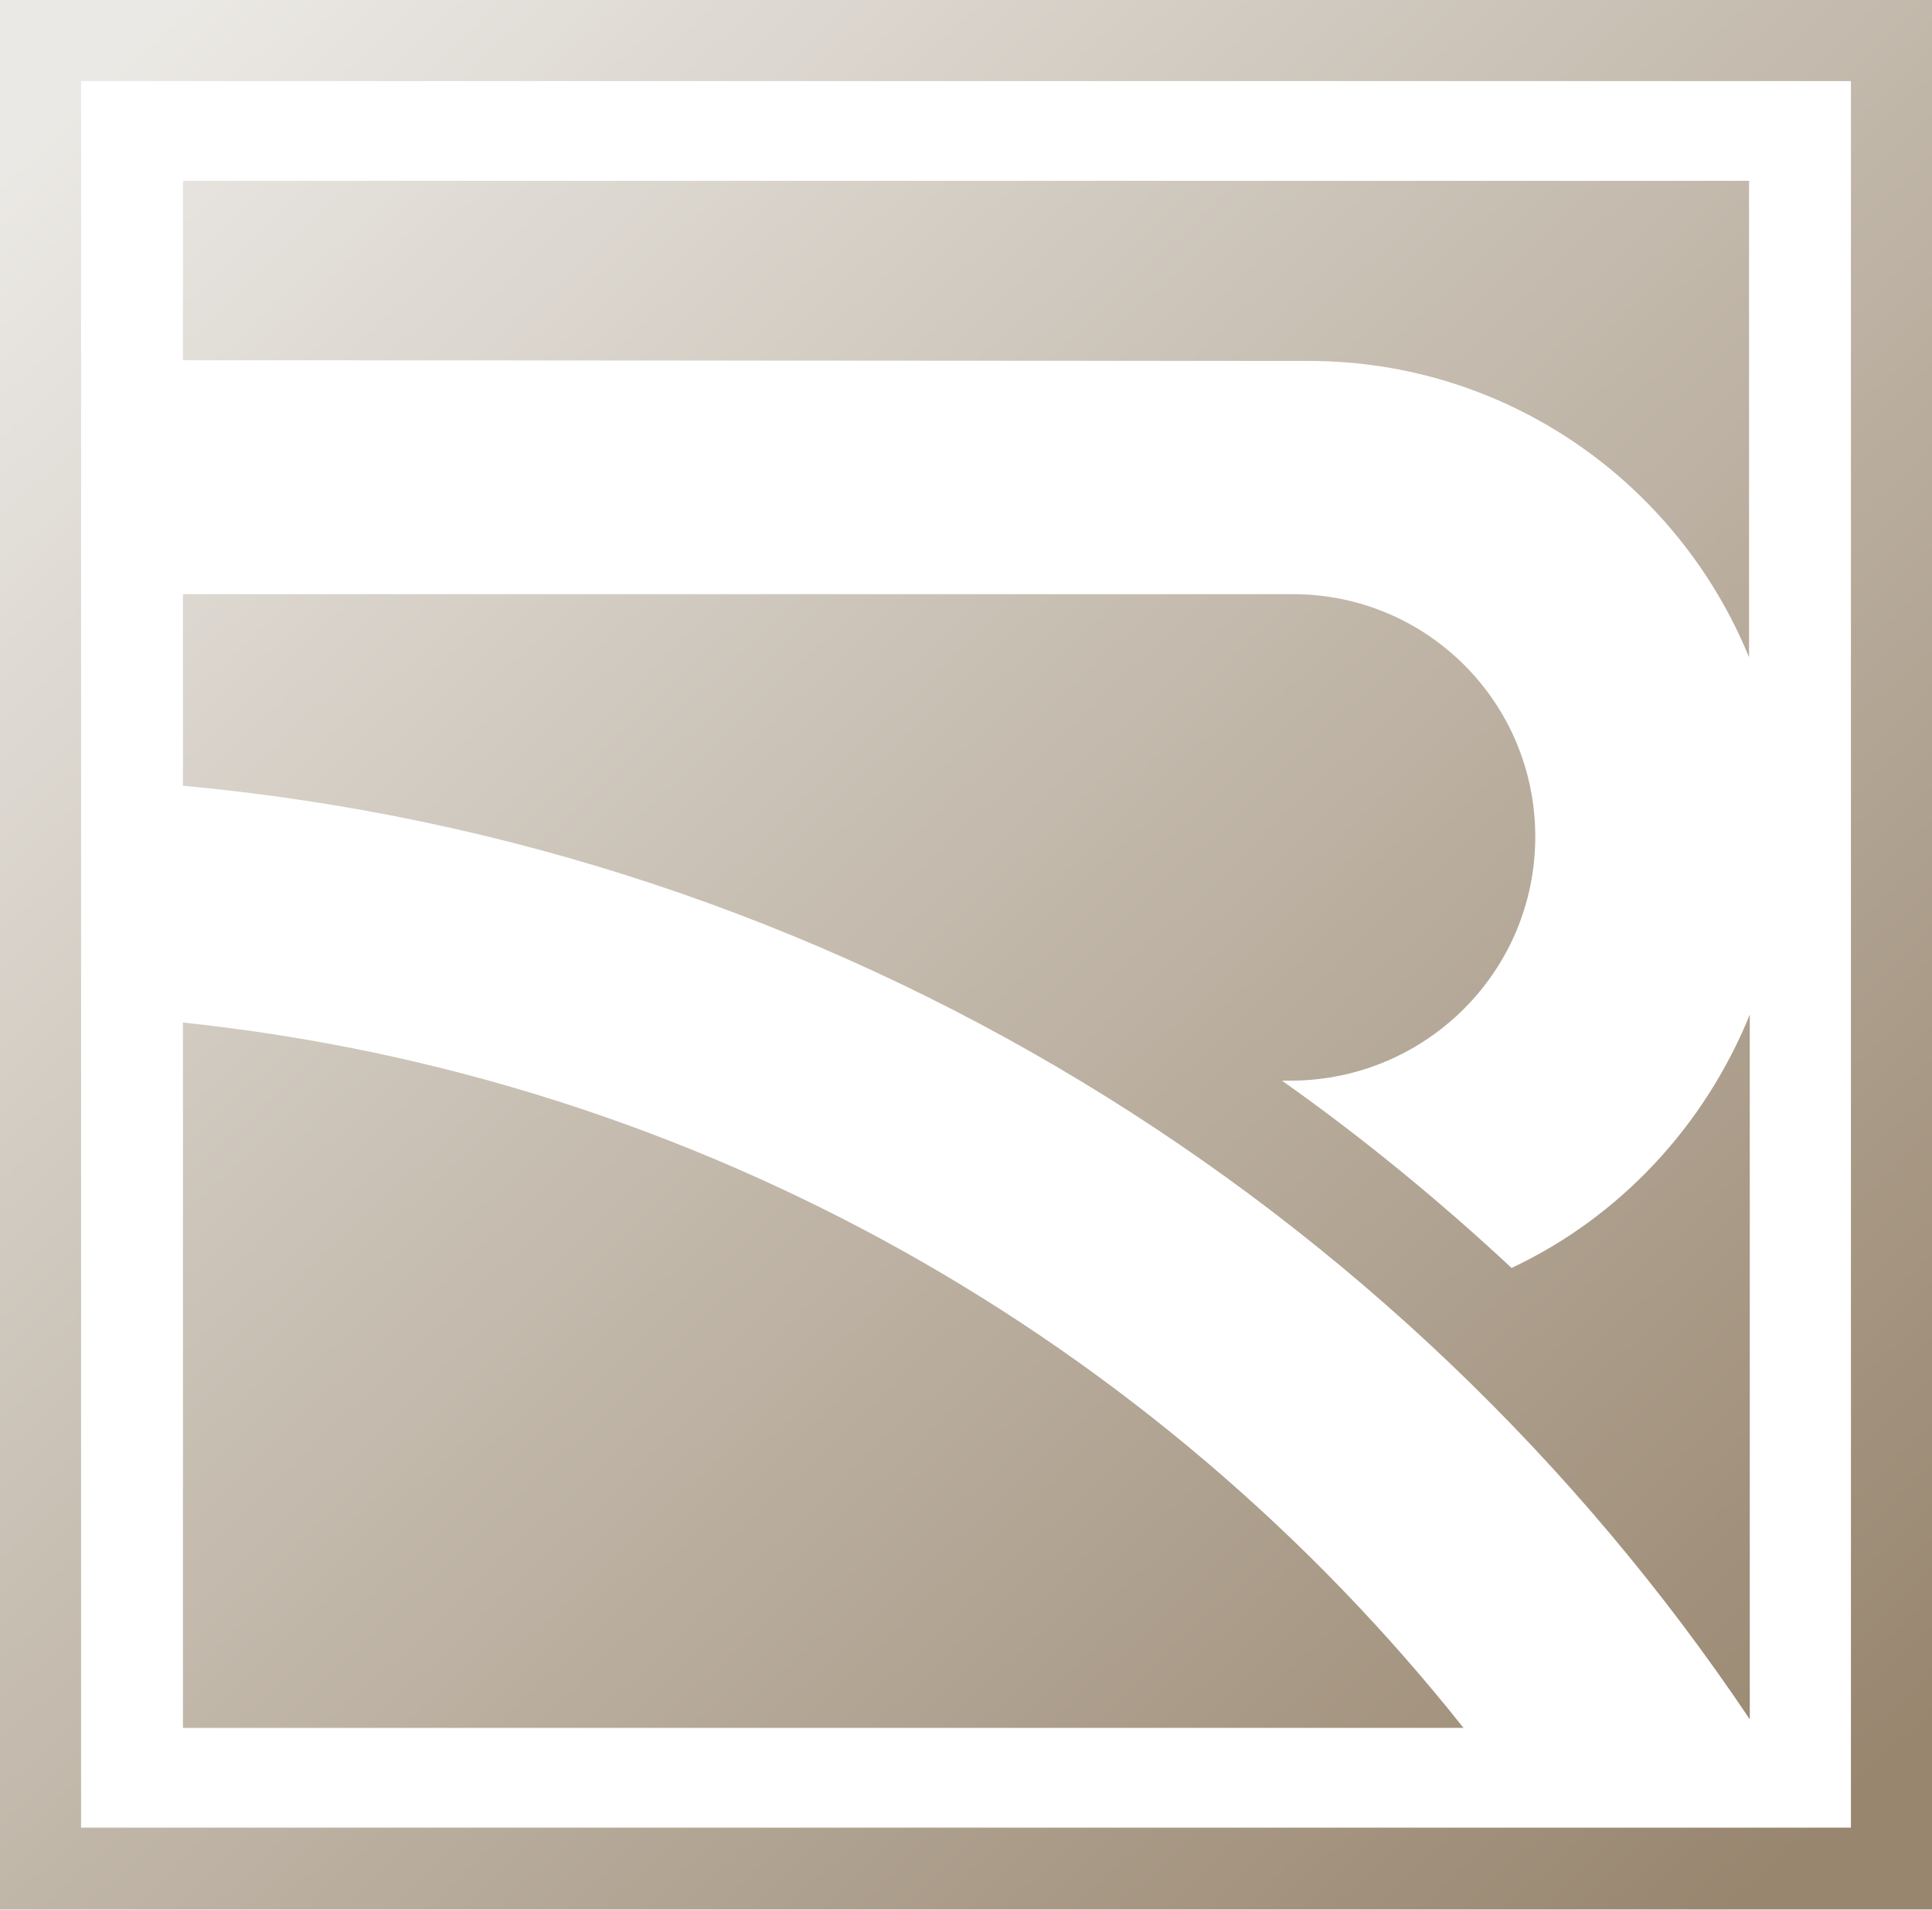
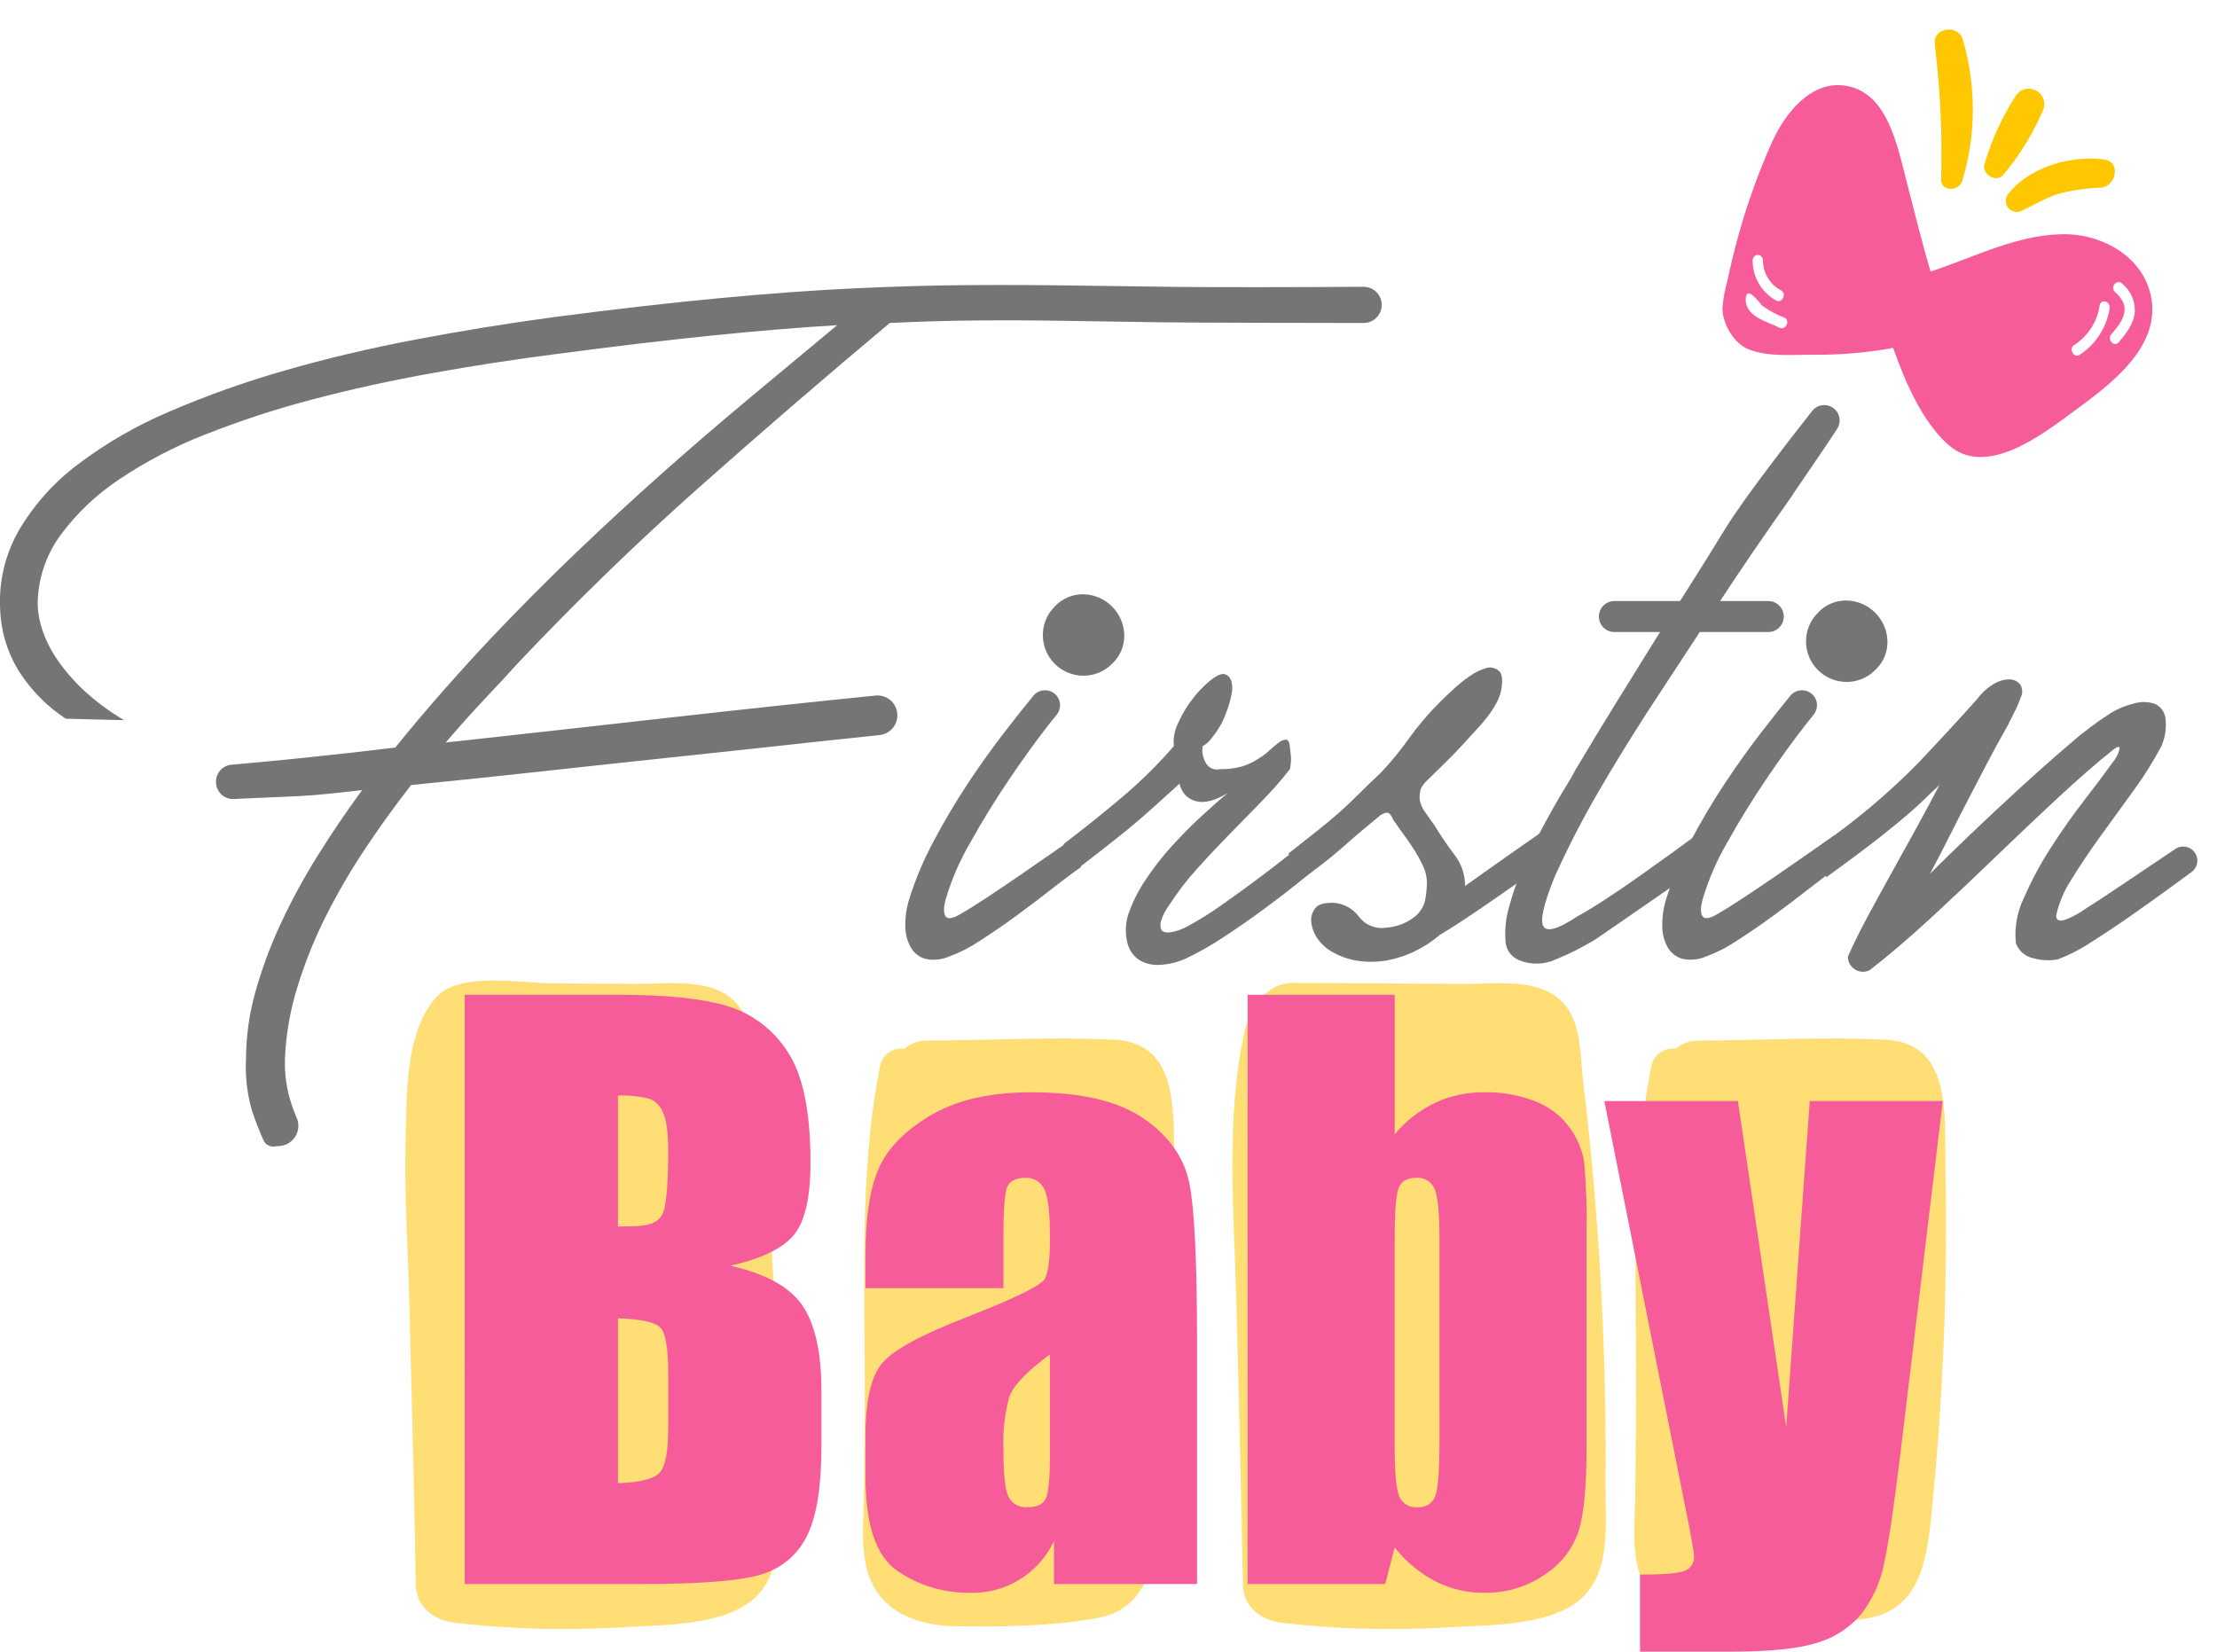
- <svg xmlns="http://www.w3.org/2000/svg" xmlns:xlink="http://www.w3.org/1999/xlink" id="Layer_2" viewBox="0 0 269.3 266.1">
+ <svg xmlns="http://www.w3.org/2000/svg" id="Group_27" data-name="Group 27" width="421.361" height="313.945" viewBox="0 0 421.361 313.945">
  <defs>
-     <style>.cls-1{fill:url(#linear-gradient);}.cls-2{fill:url(#linear-gradient-3);}.cls-3{fill:url(#linear-gradient-4);}.cls-4{fill:url(#linear-gradient-2);}</style>
-     <linearGradient id="linear-gradient" x1="16.54" y1="51.42" x2="252.17" y2="-196.91" gradientTransform="translate(0 60) scale(1 -1)" gradientUnits="userSpaceOnUse">
-       <stop offset="0" stop-color="#ebe9e5" />
-       <stop offset="1" stop-color="#98866f" />
-     </linearGradient>
-     <linearGradient id="linear-gradient-2" x1="64.16" y1="96.59" x2="299.79" y2="-151.74" xlink:href="#linear-gradient" />
-     <linearGradient id="linear-gradient-3" x1="22.06" y1="56.65" x2="257.69" y2="-191.68" xlink:href="#linear-gradient" />
-     <linearGradient id="linear-gradient-4" x1="-47.35" y1="-9.21" x2="188.28" y2="-257.54" xlink:href="#linear-gradient" />
+     <clipPath id="clip-path">
+       <rect id="Rectangle_118" data-name="Rectangle 118" width="420.386" height="313.945" transform="translate(0.975)" fill="none" />
+     </clipPath>
+     <clipPath id="clip-path-2">
+       <rect id="Rectangle_119" data-name="Rectangle 119" width="421.361" height="313.945" fill="none" />
+     </clipPath>
  </defs>
-   <g id="Layer_1-2">
-     <g id="b">
-       <g id="c">
-         <g>
-           <path class="cls-1" d="M269.3,266.1H0V0H269.3V266.1ZM11.3,254.7h246.7V11.3H11.3V254.7Z" />
-           <g>
-             <path class="cls-4" d="M182.4,50.3c27.8,0,51.5,17.1,61.4,41.3V25.2H25.5v25l156.9,.1h0Z" />
-             <path class="cls-2" d="M214,116.6c0-18.7-15.1-33.8-33.8-33.8H25.5v26.7c91,8.4,170.1,58.1,218.4,130.1v-98.2c-6.3,15.5-18.1,28.2-33.2,35.3-10.1-9.4-20.7-18.1-32-26.1h1.5c18.7-.2,33.8-15.3,33.8-34h0Z" />
-             <path class="cls-3" d="M25.5,142.5v98.3H204c-42.8-53.9-106.3-90.7-178.5-98.3h0Z" />
-           </g>
-         </g>
-       </g>
+   <g id="Group_24" data-name="Group 24">
+     <g id="Group_23" data-name="Group 23" clip-path="url(#clip-path)">
+       <path id="Path_728" data-name="Path 728" d="M223.164,222.208c-.2-10.2,1.265-23.937-11.313-24.581-11.842-.6-23.884.113-35.741.166a6.128,6.128,0,0,0-4.208,1.569,4.085,4.085,0,0,0-4.627,3.2c-4.23,21.1-2.72,44.084-2.921,65.578q-.07,7.75-.144,15.5c-.047,5.016-.769,10.764.842,15.594,2.463,7.377,9.585,9.692,16.205,9.847,8.735.206,18.535.015,27.157-1.506,9.346-1.65,11.074-9.962,11.986-18.783a543.756,543.756,0,0,0,2.764-66.588m-45.909,70.5a11.467,11.467,0,0,0,1.92,2.188.449.449,0,0,0-.053-.011c-2.195-.618-1.661-.434-1.867-2.177" fill="#ffde76" />
+       <path id="Path_729" data-name="Path 729" d="M147.953,282.07q.14-15.179-.509-30.351t-2.056-30.288q-.733-7.887-1.683-15.751c-.463-3.854-.381-8.626-1.971-12.219-3.614-8.163-13.543-6.412-21.018-6.454l-15.5-.088c-6.052-.035-17.911-2.287-22.29,2.6-6,6.7-5.608,18.668-5.831,27.042-.277,10.425.448,20.84.7,31.257.436,17.778.946,35.551,1.229,53.329.066,4.283,3.4,6.837,7.49,7.3a178.6,178.6,0,0,0,31.011.888c7.258-.45,17.7-.215,24.054-4.184,7.82-4.879,6.308-15.308,6.378-23.086m-54.2,4.549a10.258,10.258,0,0,0,1.067.432c-.091.824-.182,1.646-.292,2.472a6.562,6.562,0,0,0,1.876,5.123c-.844-.047-1.688-.093-2.529-.151-.051-2.624-.08-5.251-.122-7.876" fill="#ffde76" />
+       <path id="Path_730" data-name="Path 730" d="M369.762,222.208c-.2-10.2,1.265-23.937-11.313-24.581-11.842-.6-23.884.113-35.741.166a6.13,6.13,0,0,0-4.207,1.569,4.085,4.085,0,0,0-4.627,3.2c-4.23,21.1-2.72,44.084-2.921,65.578q-.07,7.75-.144,15.5c-.047,5.016-.769,10.764.842,15.594,2.463,7.377,9.585,9.692,16.2,9.847,8.735.206,18.535.015,27.157-1.506,9.346-1.65,11.074-9.962,11.986-18.783a543.753,543.753,0,0,0,2.764-66.588m-45.909,70.5a11.468,11.468,0,0,0,1.92,2.188.449.449,0,0,0-.053-.011c-2.2-.618-1.661-.434-1.867-2.177" fill="#ffde76" />
+       <path id="Path_731" data-name="Path 731" d="M305.148,282.07q.139-15.179-.509-30.351t-2.053-30.284q-.734-7.887-1.683-15.751c-.463-3.854-.381-8.626-1.971-12.219-3.614-8.163-13.543-6.412-21.018-6.454l-31.835-.182a7.511,7.511,0,0,0-7.78,6.292,4.5,4.5,0,0,0-1.7,2.658c-3.758,16.823-2.031,34.957-1.61,52.046.436,17.778.946,35.551,1.229,53.329.066,4.283,3.4,6.837,7.49,7.3a178.6,178.6,0,0,0,31.011.888c7.258-.45,17.7-.215,24.054-4.184,7.82-4.879,6.308-15.308,6.378-23.086m-54.2,4.549a10.265,10.265,0,0,0,1.067.432c-.091.824-.182,1.646-.292,2.472a6.562,6.562,0,0,0,1.876,5.123c-.844-.047-1.688-.093-2.529-.151-.051-2.624-.08-5.251-.122-7.876" fill="#ffde76" />
+       <path id="Path_732" data-name="Path 732" d="M88.323,189.074h29.06q13.762,0,20.858,2.144a20.669,20.669,0,0,1,11.442,8.675q4.362,6.535,4.361,21.051,0,9.82-3.081,13.689t-12.14,5.945q10.1,2.286,13.7,7.581t3.6,16.232v10.382q0,11.355-2.591,16.821a14,14,0,0,1-8.268,7.475q-5.672,2.007-23.244,2.009h-33.7Zm29.124,19.162v24.9q1.868-.066,2.906-.069,4.289,0,5.464-2.108T127,218.886q0-5.256-.97-7.368a4.647,4.647,0,0,0-2.525-2.662,22.386,22.386,0,0,0-6.053-.625m0,42.339v31.343q6.159-.205,7.851-1.936t1.7-8.509V261.022q0-7.2-1.524-8.717t-8.024-1.73" fill="#f75c9a" />
+       <path id="Path_733" data-name="Path 733" d="M190.705,244.835h-26.22v-6.162q0-10.654,2.456-16.431t9.86-10.2q7.4-4.428,19.23-4.427,14.182,0,21.379,5.014t8.646,12.314q1.452,7.3,1.453,30.061v46.069H200.322v-8.181a17.05,17.05,0,0,1-16.258,9.84,23.612,23.612,0,0,1-13.454-4.115q-6.123-4.116-6.124-18.021v-7.541q0-10.3,3.253-14.044t16.117-8.71q13.767-5.4,14.737-7.267t.968-7.608q0-7.2-1.072-9.375a3.681,3.681,0,0,0-3.565-2.178q-2.836,0-3.528,1.834t-.691,9.512Zm8.854,12.591q-6.711,4.912-7.783,8.232A32.663,32.663,0,0,0,190.7,275.2q0,7.129.935,9.2a3.65,3.65,0,0,0,3.7,2.075q2.628,0,3.424-1.626t.8-8.544Z" fill="#f75c9a" />
+       <path id="Path_734" data-name="Path 734" d="M265.074,189.076v26.513a22.935,22.935,0,0,1,7.716-6,21.652,21.652,0,0,1,9.235-1.976,25.306,25.306,0,0,1,9.962,1.8,14.363,14.363,0,0,1,6.434,5.05,15.3,15.3,0,0,1,2.662,6.365,119.226,119.226,0,0,1,.45,13.284v41.369q0,10.1-1.349,15.047a15.77,15.77,0,0,1-6.33,8.578,19.539,19.539,0,0,1-11.829,3.632,20.041,20.041,0,0,1-9.167-2.148,24.361,24.361,0,0,1-7.785-6.447l-1.8,6.934H237.126v-112Zm8.511,46.281q0-7.126-.9-9.306a3.459,3.459,0,0,0-3.528-2.179q-2.565,0-3.322,1.9t-.762,9.583v39.571q0,7.4.866,9.477a3.348,3.348,0,0,0,3.424,2.075,3.27,3.27,0,0,0,3.426-2.144q.793-2.144.8-10.307Z" fill="#f75c9a" />
+       <path id="Path_735" data-name="Path 735" d="M369.244,209.274l-7.984,66.415q-1.9,15.77-3.176,21.514a23.068,23.068,0,0,1-4.254,9.477,17.2,17.2,0,0,1-8.265,5.5q-5.292,1.764-16.914,1.765H311.7V299.282q6.509,0,8.385-.658a2.78,2.78,0,0,0,1.869-2.941q0-1.105-1.732-9.616l-15.3-76.789H330.3l9.184,61.986,4.478-61.986Z" fill="#f75c9a" />
+       <path id="Path_736" data-name="Path 736" d="M408.789,56.182c-1.635-7.579-9.312-11.447-15.671-11.651-9.1-.291-17.629,4.286-26.2,7.083-1.636-5.512-3-11.139-4.439-16.689-1.9-7.315-3.713-17.481-11.851-18.653-6.406-.922-11.35,5.125-13.967,11.019a127.448,127.448,0,0,0-6.129,17q-1.281,4.529-2.238,9.164a24.741,24.741,0,0,0-.922,5.145c.033,3.222,2.383,6.862,5.1,7.858,3.867,1.419,8.3.94,12.3.967a81.846,81.846,0,0,0,13.735-1.066c.435-.071.862-.171,1.291-.252,2.457,6.924,5.651,14.107,10.457,18.4,7.153,6.4,17.727-1.77,23.911-6.347,6.208-4.592,16.78-11.975,14.623-21.983m-73.718-6.685a6.408,6.408,0,0,0,3.467,5.713c1.117.655.127,2.554-.988,1.9a8.64,8.64,0,0,1-4.439-7.613,1.032,1.032,0,0,1,1.022-1.051,1.046,1.046,0,0,1,.936,1.051m3.138,12.8c-2.044-1.1-6.478-2.006-6.415-5.392.056-3.031,2.771.9,3.17,1.224a17.727,17.727,0,0,0,4.227,2.263c1.137.612.142,2.509-.99,1.9m62.741-3.621a12.839,12.839,0,0,1-5.72,8.8c-1.116.662-2.107-1.237-.989-1.9a10.747,10.747,0,0,0,4.823-7.489c.271-1.385,2.159-.794,1.886.586m4.809.538c-.171,2.335-1.7,4.265-3.081,5.869-.88,1.017-2.263-.538-1.385-1.556,1-1.163,2.242-2.552,2.479-4.231s-.759-2.829-1.819-3.839c-.964-.917.428-2.466,1.382-1.555a6.618,6.618,0,0,1,2.424,5.313" fill="#f75c9a" />
+       <path id="Path_737" data-name="Path 737" d="M372.959,34.375a47.206,47.206,0,0,0,.062-26.941c-.9-2.862-5.66-2.193-5.309.938a169.35,169.35,0,0,1,1.217,25.666c-.092,2.461,3.4,2.407,4.03.337" fill="#fec700" />
+       <path id="Path_738" data-name="Path 738" d="M388.207,21.158a2.947,2.947,0,0,0-5.145-2.869,49.955,49.955,0,0,0-5.885,12.887c-.564,1.967,2.214,3.674,3.6,2.028a49.792,49.792,0,0,0,7.431-12.046" fill="#fec700" />
+       <path id="Path_739" data-name="Path 739" d="M399.941,30.319c-6.17-.866-14.161,1.375-18.171,6.443a2.1,2.1,0,0,0,2.534,3.276c2.421-1.136,4.581-2.526,7.189-3.279a37.808,37.808,0,0,1,7.8-1.087c2.873-.207,3.893-4.9.652-5.352" fill="#fec700" />
+     </g>
+   </g>
+   <g id="Group_26" data-name="Group 26">
+     <g id="Group_25" data-name="Group 25" clip-path="url(#clip-path-2)">
+       <path id="Path_740" data-name="Path 740" d="M56.3,212.27a3.846,3.846,0,0,1-3.334,5.568c-.437.048-.769.08-.928.089a2.024,2.024,0,0,1-1.952-1.175,61.361,61.361,0,0,1-2.227-5.744,29.942,29.942,0,0,1-1.1-9.866,47.135,47.135,0,0,1,1.781-12.6,83.917,83.917,0,0,1,4.8-12.948,117.788,117.788,0,0,1,6.988-12.879q3.972-6.372,8.495-12.537-4.661.549-9.181.959c-2.448.223-10.643.494-15.2.735a3.226,3.226,0,0,1-3.392-3.275c0-.027,0-.054,0-.081A3.225,3.225,0,0,1,44,145.349q6.542-.571,13.38-1.273,8.7-.89,17.743-1.987,4.656-5.754,9.317-11.03t9.043-9.933q8.221-8.632,16.168-16.236t15.962-14.729q8.015-7.124,16.3-14.044t17.2-14.318q-11.1.687-23.909,1.986t-29.39,3.495q-11.786,1.508-23.634,3.63t-22.745,5a177.252,177.252,0,0,0-20.346,6.645A84.018,84.018,0,0,0,22.646,91.12a44.548,44.548,0,0,0-11.167,10.619,22.452,22.452,0,0,0-4.316,12.947,16.443,16.443,0,0,0,.891,5.07,22.9,22.9,0,0,0,2.877,5.686,34.686,34.686,0,0,0,5.138,5.892,43.289,43.289,0,0,0,7.536,5.549l-11.1-.274a30.365,30.365,0,0,1-8.7-8.7A23.924,23.924,0,0,1,.038,116.056,27.322,27.322,0,0,1,3.6,100.78,43.07,43.07,0,0,1,14.836,88.242a81.215,81.215,0,0,1,17.332-10,180.46,180.46,0,0,1,21.923-7.81q11.849-3.423,24.868-5.892t26.169-4.247q17.81-2.328,31.719-3.631t25.416-1.85q11.51-.546,21.443-.616t19.867.068q9.933.138,20.689.274c5.458.07,22.965.061,34.884-.029a3.439,3.439,0,0,1,2.338,5.983l-.007.006a3.41,3.41,0,0,1-2.3.891c-8.841-.005-33.236-.05-39.164-.137q-9.386-.135-17.88-.274t-16.51-.069q-8.014.071-16.51.48Q150.618,76.872,132.8,92.7T98.414,126.058q-2.331,2.605-5.96,6.44t-7.741,8.632q21.236-2.328,42.474-4.727,20.588-2.322,39.243-4.2a3.772,3.772,0,0,1,.764,7.505q-5.911.609-12.056,1.283-12.47,1.371-25.416,2.74t-26.032,2.809q-13.086,1.438-25.553,2.672-4.388,5.619-8.564,11.852a121.447,121.447,0,0,0-7.536,12.879,85.875,85.875,0,0,0-5.48,13.564,53.708,53.708,0,0,0-2.4,13.633,25.18,25.18,0,0,0,1.37,9.112q.372,1.063.768,2.016" fill="#757575" />
+       <path id="Path_741" data-name="Path 741" d="M182.541,173.739q1.919-1.095,4.933-3.083t6.3-4.247q3.288-2.261,6.234-4.316t4.727-3.288l.685,6.028q-2.193,1.509-5.412,4.042t-6.783,5.138q-3.564,2.605-6.987,4.8a27.708,27.708,0,0,1-5.892,3.014,7.355,7.355,0,0,1-4.521.411,4.658,4.658,0,0,1-2.741-2.192A8.377,8.377,0,0,1,172.06,176a16.261,16.261,0,0,1,.753-5.138,63.615,63.615,0,0,1,4.659-11.03q3.012-5.684,6.508-10.961t7.056-9.865q3.024-3.9,5.357-6.756a2.82,2.82,0,0,1,2.16-1.047h.08a2.837,2.837,0,0,1,2.188,4.65q-.68.829-1.427,1.784-3.7,4.727-7.672,10.618t-7.331,11.921a48.823,48.823,0,0,0-4.59,10.55q-.687,2.331-.137,3.357t2.877-.343M198.2,120.761a7.616,7.616,0,0,1,2.261-5.481,7.278,7.278,0,0,1,5.412-2.329,7.958,7.958,0,0,1,7.81,7.81,7.276,7.276,0,0,1-2.33,5.412,7.614,7.614,0,0,1-5.48,2.26,7.718,7.718,0,0,1-7.673-7.672" fill="#757575" />
+       <path id="Path_742" data-name="Path 742" d="M202.134,160.449q6.438-4.932,11.509-9.249a87.15,87.15,0,0,0,9.453-9.385,8.083,8.083,0,0,1,.823-4.385,22.193,22.193,0,0,1,2.74-4.589,20.674,20.674,0,0,1,3.357-3.494q1.711-1.368,2.672-1.233a1.866,1.866,0,0,1,1.3,1.233,4.585,4.585,0,0,1,.139,2.261,19.111,19.111,0,0,1-.754,2.945,23.071,23.071,0,0,1-1.235,3.015,21.155,21.155,0,0,1-1.918,2.808,4.755,4.755,0,0,1-1.642,1.439,4.7,4.7,0,0,0,.547,3.083,2.411,2.411,0,0,0,2.74,1.3,15.064,15.064,0,0,0,4.043-.479,11.682,11.682,0,0,0,3.355-1.576,10.3,10.3,0,0,0,1.918-1.438,22.752,22.752,0,0,1,1.782-1.507,2.535,2.535,0,0,1,1.439-.617c.41,0,.662.458.754,1.37.09.732.158,1.37.205,1.918a9.6,9.6,0,0,1-.205,2.329,75.518,75.518,0,0,1-5.481,6.235q-3.013,3.082-6.166,6.3t-6.1,6.508a52.31,52.31,0,0,0-5.137,6.714,10.045,10.045,0,0,0-1.508,2.809,2.539,2.539,0,0,0-.068,1.918c.226.411.754.6,1.576.548a9.615,9.615,0,0,0,3.424-1.164,60.308,60.308,0,0,0,6.578-4.111q3.7-2.6,7.262-5.275t6.371-4.932q2.807-2.262,3.9-2.946l.549,6.028q-.961.824-3.77,3.083t-6.439,4.933q-3.63,2.672-7.6,5.275a56.281,56.281,0,0,1-7.261,4.11,13.73,13.73,0,0,1-4.864,1.165,6.849,6.849,0,0,1-3.837-.891,5.34,5.34,0,0,1-2.261-3.082,10.2,10.2,0,0,1,0-5.275,27.923,27.923,0,0,1,3.357-6.851,52.819,52.819,0,0,1,5-6.44q2.739-3.012,5.549-5.618t5.139-4.521q-3.565,2.193-6.03,1.576a4.186,4.186,0,0,1-3.15-3.357q-2.742,2.466-5.07,4.59t-4.864,4.179q-2.536,2.055-5.344,4.247t-6.234,4.8Z" fill="#757575" />
+       <path id="Path_743" data-name="Path 743" d="M244.883,162.23q3.288-2.6,5.55-4.384t4.11-3.426q1.85-1.644,3.631-3.425t4.384-4.247a60.271,60.271,0,0,0,5.207-6.372,55.592,55.592,0,0,1,5.891-6.919q1.234-1.233,2.741-2.6a27.56,27.56,0,0,1,3.014-2.4,10.317,10.317,0,0,1,2.946-1.439,2.438,2.438,0,0,1,2.4.411q1.1.688.549,3.768t-4.8,7.6q-3.838,4.249-5.96,6.3t-3.22,3.151a5.313,5.313,0,0,0-1.3,1.713,6.882,6.882,0,0,0-.206,1.987,5.533,5.533,0,0,0,1.028,2.4q.89,1.3,1.712,2.4a65.64,65.64,0,0,0,3.9,5.754,9.469,9.469,0,0,1,1.986,5.892q4.247-3.014,8.427-5.96t6.371-4.454l.686,6.029q-1.51,1.1-3.837,2.672t-5.069,3.494q-2.743,1.92-5.687,3.9t-5.686,3.63a21.563,21.563,0,0,1-4.727,3.083,20.189,20.189,0,0,1-5.481,1.782,17,17,0,0,1-5.685,0,13.565,13.565,0,0,1-5.344-2.124,9.471,9.471,0,0,1-1.233-1.1,6.927,6.927,0,0,1-1.37-1.986,6.376,6.376,0,0,1-.617-2.4,3.653,3.653,0,0,1,.891-2.466q.822-.957,3.425-.891a6.524,6.524,0,0,1,4.8,2.672,5.38,5.38,0,0,0,5.069,2.055A9.884,9.884,0,0,0,269,174.15a5.642,5.642,0,0,0,1.85-3.014,17.625,17.625,0,0,0,.342-3.563,7.337,7.337,0,0,0-.753-3.014,25.039,25.039,0,0,0-1.782-3.22q-1.027-1.572-1.987-2.877t-1.507-2.124a2.348,2.348,0,0,1-.479-.753,3.594,3.594,0,0,0-.48-.822.85.85,0,0,0-.822-.274,2.974,2.974,0,0,0-1.37.753q-3.7,3.015-6.851,5.823a82.443,82.443,0,0,1-7.672,5.96Z" fill="#757575" />
+       <path id="Path_744" data-name="Path 744" d="M303.25,178.535a51.616,51.616,0,0,1-7.6,3.837,8.71,8.71,0,0,1-6.92.136,4.108,4.108,0,0,1-2.6-3.7,18.6,18.6,0,0,1,.684-6.439,49.221,49.221,0,0,1,2.809-7.81q1.85-4.111,3.837-7.81t3.7-6.508q1.711-2.807,2.261-3.9,3.834-6.438,7.6-12.537t7.6-12.263q6.849-10.55,13.358-21.168c3.515-5.737,12.988-17.881,16.452-22.277a2.923,2.923,0,0,1,4.738,3.413c-.736,1.125-1.536,2.34-2.145,3.244q-2.26,3.358-4.247,6.234t-2.4,3.562q-7.676,10.826-14.113,20.689t-13.29,20.279q-4.932,7.674-9.317,15.208a175.224,175.224,0,0,0-8.221,16.031q-3.153,7.811-2.054,9.385t6.439-1.986q2.055-1.1,5.206-3.151t6.44-4.385q3.288-2.328,6.234-4.453t4.59-3.357l.549,6.029q-1.373,1.1-3.631,2.671t-4.933,3.426q-2.672,1.85-5.55,3.836t-5.48,3.768m3.579-64.3h29.252a2.946,2.946,0,0,1,0,5.892H306.829a2.946,2.946,0,0,1,0-5.892" fill="#757575" />
+       <path id="Path_745" data-name="Path 745" d="M326.406,173.739q1.916-1.095,4.932-3.083t6.3-4.248q3.289-2.259,6.235-4.316T348.6,158.8l.685,6.029q-2.193,1.509-5.412,4.042t-6.783,5.138q-3.562,2.6-6.987,4.795a27.633,27.633,0,0,1-5.891,3.014,7.352,7.352,0,0,1-4.522.412,4.66,4.66,0,0,1-2.74-2.192A8.358,8.358,0,0,1,315.924,176a16.3,16.3,0,0,1,.753-5.139,63.605,63.605,0,0,1,4.659-11.029q3.012-5.684,6.508-10.961t7.056-9.865q3.024-3.9,5.357-6.756a2.824,2.824,0,0,1,2.16-1.048h.08a2.837,2.837,0,0,1,2.189,4.65q-.681.828-1.427,1.783-3.7,4.728-7.673,10.619t-7.33,11.92a48.766,48.766,0,0,0-4.59,10.55q-.688,2.331-.138,3.357t2.878-.342m16.844-51.795a7.612,7.612,0,0,1,2.261-5.481,7.277,7.277,0,0,1,5.412-2.329,7.956,7.956,0,0,1,7.809,7.81,7.278,7.278,0,0,1-2.329,5.412,7.616,7.616,0,0,1-5.48,2.26,7.718,7.718,0,0,1-7.673-7.672" fill="#757575" />
+       <path id="Path_746" data-name="Path 746" d="M383.13,179.22a15.868,15.868,0,0,1,1.507-8.495,65.45,65.45,0,0,1,5.139-9.591q3.081-4.794,6.371-9.043t5.343-7.124a6.167,6.167,0,0,0,1.37-2.672q0-.751-1.233.205-4.8,3.837-10.619,9.249t-11.92,11.3q-6.1,5.892-12.194,11.508t-11.577,9.866a2.867,2.867,0,0,1-4.111-2.6q1.644-3.7,3.9-7.878t4.66-8.5q2.394-4.315,4.658-8.426t4.179-7.81q-1.509,1.371-2.672,2.535t-3.22,2.946q-2.055,1.782-5.617,4.589t-10,7.468l-1.37-5.892a129.839,129.839,0,0,0,18.907-15.893q6.988-7.4,11.235-12.195a10.464,10.464,0,0,1,3.152-2.809,5.683,5.683,0,0,1,2.946-.822,2.547,2.547,0,0,1,1.986.959,2.417,2.417,0,0,1,.137,2.4,19.872,19.872,0,0,1-1.1,2.6q-.687,1.371-1.37,2.741-2.332,4.11-4.11,7.536t-3.426,6.576q-1.644,3.153-3.356,6.577t-3.906,7.536q3.012-3.014,7.6-7.4t9.522-8.906q4.932-4.521,9.523-8.426a63.985,63.985,0,0,1,7.741-5.824,15.437,15.437,0,0,1,4.59-1.849,6.421,6.421,0,0,1,3.767.137,3.453,3.453,0,0,1,1.988,2.6,9.939,9.939,0,0,1-.754,5.412,67.25,67.25,0,0,1-5.275,8.426q-3.221,4.455-6.3,8.7t-5.481,8.152a20.831,20.831,0,0,0-2.946,6.919c0,1.007.685,1.233,2.056.686a17.374,17.374,0,0,0,3.561-1.987q3.151-1.984,7.193-4.727t7.948-5.344q1.026-.683,1.9-1.273a2.681,2.681,0,0,1,3.085,4.384q-1.788,1.311-4.365,3.192-3.564,2.6-7.4,5.275t-7.536,5a30.222,30.222,0,0,1-6.165,3.151,10.345,10.345,0,0,1-4.521-.205,4.45,4.45,0,0,1-3.426-2.946" fill="#757575" />
    </g>
  </g>
</svg>
